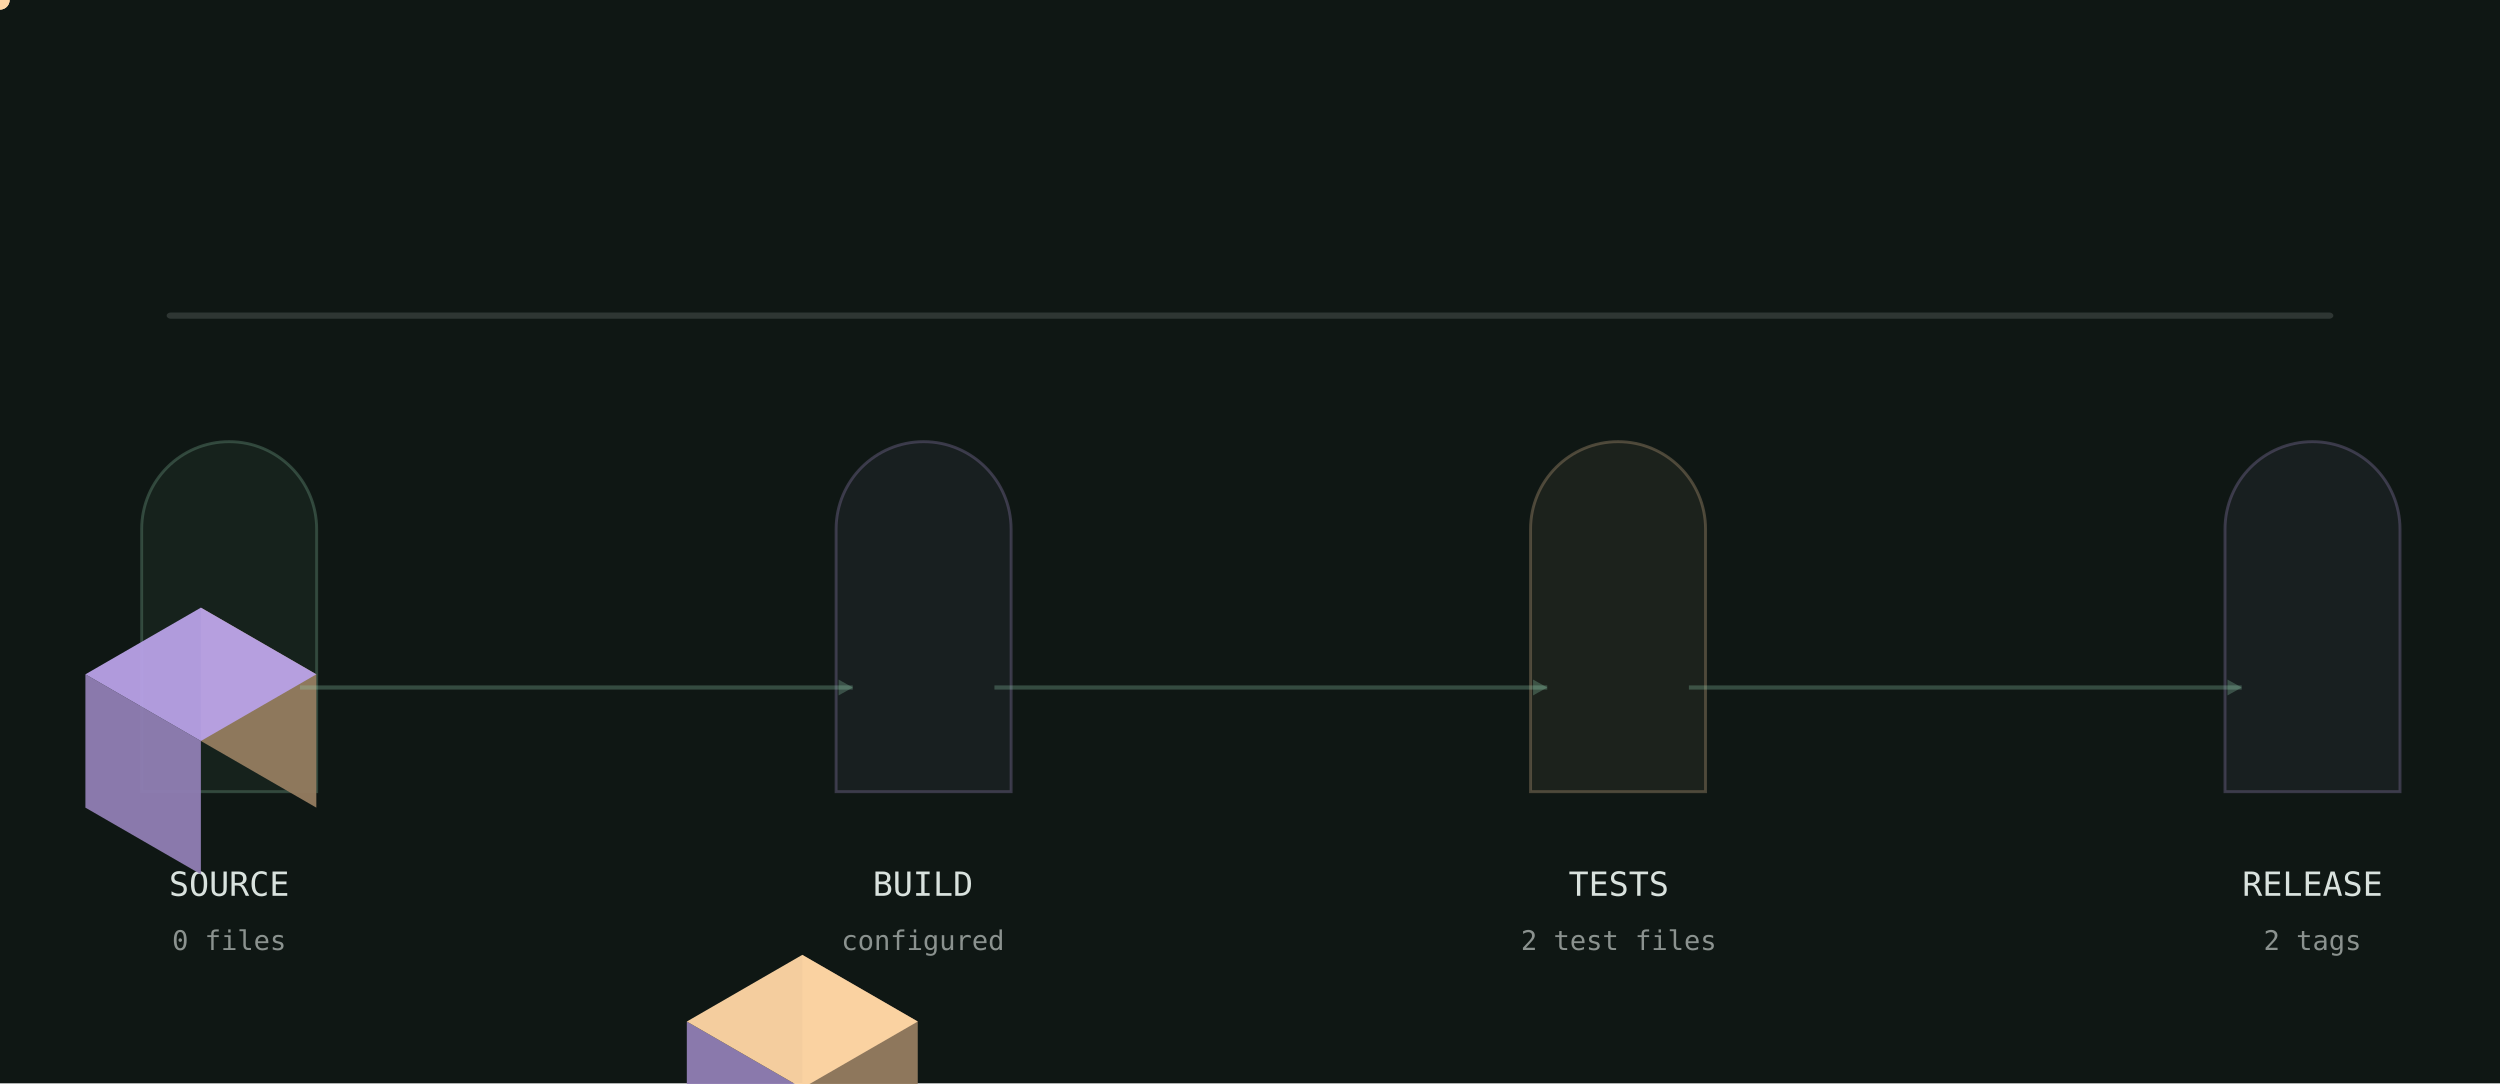
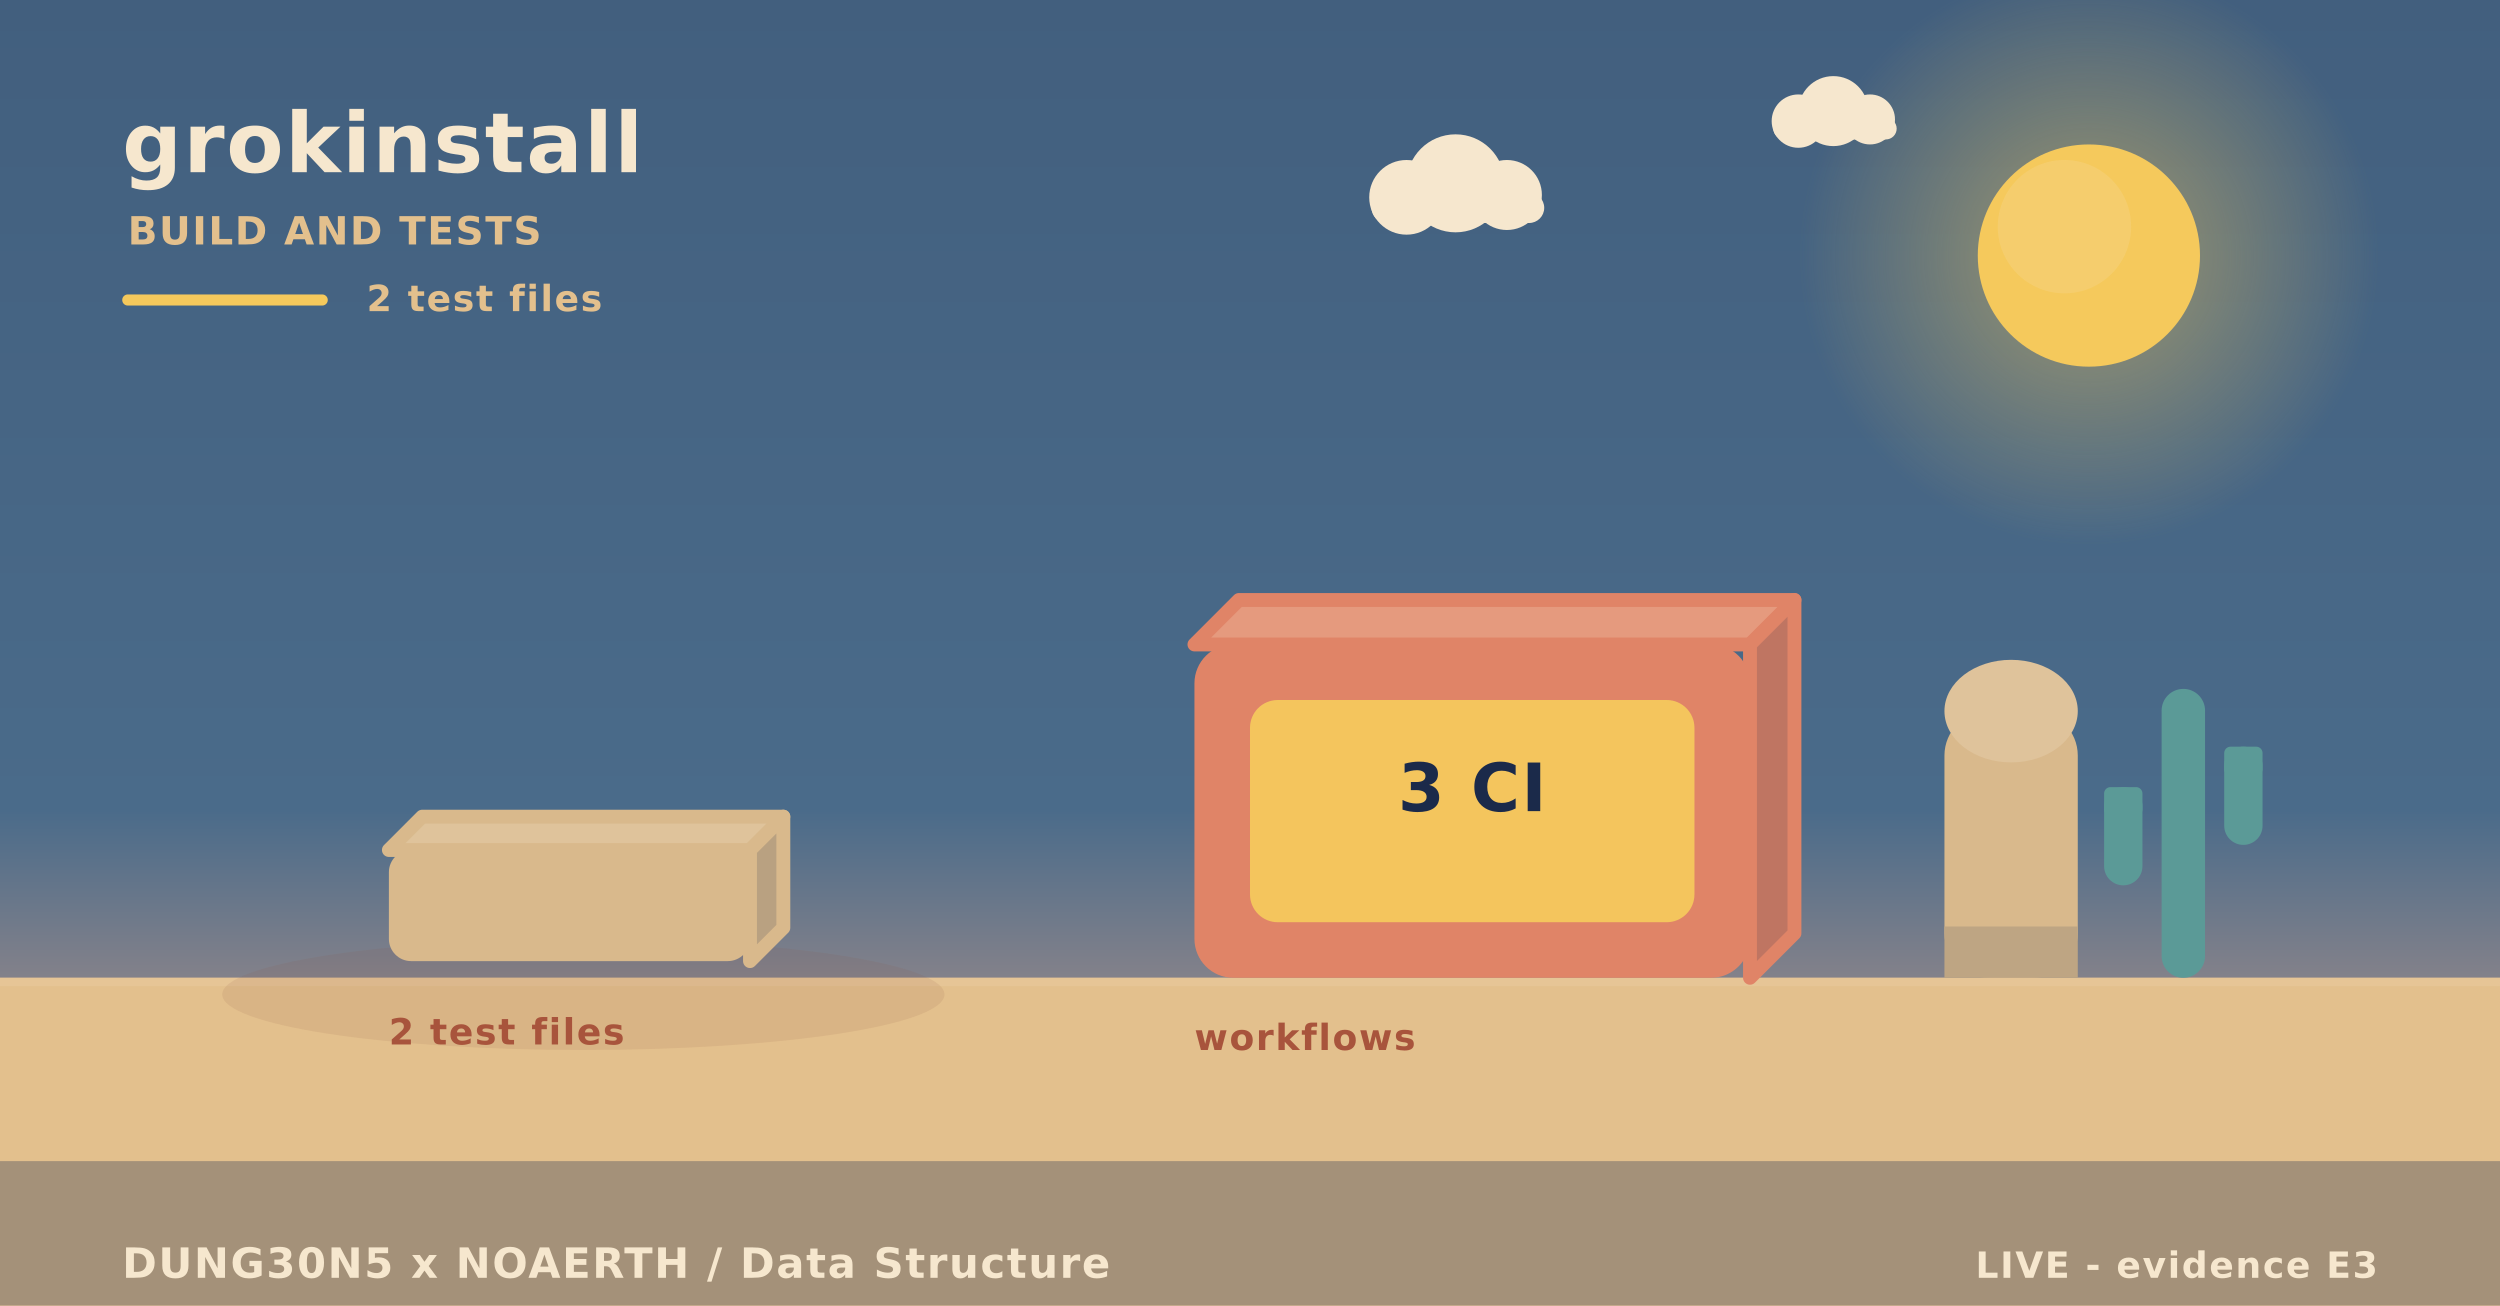
- <svg xmlns="http://www.w3.org/2000/svg" viewBox="0 0 1200 520" width="1200" height="520" role="img" aria-label="grokinstall build evidence">
-   <rect width="1200" height="520" fill="#0f1714" />
-   <defs>
-     <linearGradient id="gb" x1="0" y1="0" x2="1" y2="1">
-       <stop offset="0%" stop-color="#95d5b2" />
-       <stop offset="100%" stop-color="#b8a1e6" />
-     </linearGradient>
-   </defs>
-   <rect x="80.00" y="150.00" width="1040.00" height="3.00" rx="2.00" fill="rgba(240,248,244,0.140)" opacity="1.00" />
-   <path d="M68.00,380.00 L68.00,254.00 A42.00,42.00 0 0 1 152.00,254.00 L152.00,380.00 Z" fill="rgba(149,213,178,0.100)" opacity="0.55" stroke="rgba(149,213,178,0.450)" stroke-width="1.4" />
-   <polygon points="-192.26,189.00 -136.83,221.00 -136.83,157.00 -192.26,125.00" fill="#947c60" opacity="0.95" />
-   <polygon points="-247.68,221.00 -192.26,253.00 -192.26,189.00 -247.68,157.00" fill="#907eb3" opacity="0.95" />
-   <polygon points="-192.26,125.00 -136.83,157.00 -192.26,189.00 -247.68,157.00" fill="#95d5b2" opacity="0.95" />
-   <text x="110" y="430" font-family="ui-monospace,Menlo,monospace" font-size="16" fill="rgba(240,248,244,0.900)" text-anchor="middle">SOURCE</text>
-   <text x="110" y="456" font-family="ui-monospace,Menlo,monospace" font-size="13" fill="rgba(240,248,244,0.550)" text-anchor="middle">0 files</text>
-   <path d="M401.33,380.00 L401.33,254.00 A42.00,42.00 0 0 1 485.33,254.00 L485.33,380.00 Z" fill="rgba(184,161,230,0.100)" opacity="0.55" stroke="rgba(184,161,230,0.450)" stroke-width="1.4" />
-   <polygon points="96.42,355.67 151.84,387.67 151.84,323.67 96.42,291.67" fill="#947c60" opacity="0.95" />
-   <polygon points="40.99,387.67 96.42,419.67 96.42,355.67 40.99,323.67" fill="#907eb3" opacity="0.95" />
-   <polygon points="96.42,291.67 151.84,323.67 96.42,355.67 40.99,323.67" fill="#b8a1e6" opacity="0.95" />
-   <text x="443" y="430" font-family="ui-monospace,Menlo,monospace" font-size="16" fill="rgba(240,248,244,0.900)" text-anchor="middle">BUILD</text>
-   <text x="443" y="456" font-family="ui-monospace,Menlo,monospace" font-size="13" fill="rgba(240,248,244,0.550)" text-anchor="middle">configured</text>
-   <line x1="144.00" y1="330.00" x2="409.33" y2="330.00" stroke="rgba(149,213,178,0.500)" stroke-width="2.00" opacity="0.55" />
-   <polygon points="409.33,330.00 402.53,326.20 402.53,333.80" fill="rgba(149,213,178,0.500)" opacity="0.55" />
-   <g opacity="0.9">
-     <circle cx="0.00" cy="0.00" r="4.60" fill="#ffd6a5" opacity="1.00" />
-     <animateTransform attributeName="transform" type="translate" values="144.00,330.00 409.33,330.00" dur="5.867s" begin="0.0s" repeatCount="indefinite" />
-     <animateTransform attributeName="transform" type="translate" values="409.33,330.00 144.00,330.00" dur="5.867s" begin="2.933s" repeatCount="indefinite" />
+ <svg xmlns="http://www.w3.org/2000/svg" width="900" height="470" viewBox="0 0 900 470" role="img" aria-label="grokinstall - how it is verified">
+   <linearGradient id="skyb" x1="0" y1="0" x2="0" y2="1">
+     <stop offset="0" stop-color="#425f7e" />
+     <stop offset="0.62" stop-color="#4a6b8a" />
+     <stop offset="1" stop-color="#f3ad8a" />
+   </linearGradient>
+   <rect width="900" height="470" fill="url(#skyb)" />
+   <radialGradient id="sunb">
+     <stop offset="0.35" stop-color="#f5c95c" stop-opacity="0.34" />
+     <stop offset="1" stop-color="#f5c95c" stop-opacity="0" />
+   </radialGradient>
+   <circle cx="752" cy="92" r="104" fill="url(#sunb)" />
+   <circle cx="752" cy="92" r="40" fill="#f5c95c" />
+   <circle cx="743.2" cy="81.6" r="24" fill="#f5d27e" opacity="0.5" />
+   <g>
+     <circle cx="524" cy="66" r="17.64" fill="#f6e7ce" />
+     <circle cx="506.36" cy="71.04" r="13.44" fill="#f6e7ce" />
+     <circle cx="542.48" cy="70.2" r="12.6" fill="#f6e7ce" />
+     <rect x="493.76" y="69.36" width="62.16" height="10.92" rx="5.46" fill="#f6e7ce" />
+     <animateTransform attributeName="transform" type="translate" values="0 0;24 0;0 0" dur="36s" begin="0s" repeatCount="indefinite" />
  </g>
-   <path d="M734.67,380.00 L734.67,254.00 A42.00,42.00 0 0 1 818.67,254.00 L818.67,380.00 Z" fill="rgba(255,214,165,0.100)" opacity="0.55" stroke="rgba(255,214,165,0.450)" stroke-width="1.4" />
-   <polygon points="385.09,522.33 440.52,554.33 440.52,490.33 385.09,458.33" fill="#947c60" opacity="0.95" />
-   <polygon points="329.67,554.33 385.09,586.33 385.09,522.33 329.67,490.33" fill="#907eb3" opacity="0.95" />
-   <polygon points="385.09,458.33 440.52,490.33 385.09,522.33 329.67,490.33" fill="#ffd6a5" opacity="0.95" />
-   <text x="777" y="430" font-family="ui-monospace,Menlo,monospace" font-size="16" fill="rgba(240,248,244,0.900)" text-anchor="middle">TESTS</text>
-   <text x="777" y="456" font-family="ui-monospace,Menlo,monospace" font-size="13" fill="rgba(240,248,244,0.550)" text-anchor="middle">2 test files</text>
-   <line x1="477.33" y1="330.00" x2="742.67" y2="330.00" stroke="rgba(149,213,178,0.500)" stroke-width="2.00" opacity="0.55" />
-   <polygon points="742.67,330.00 735.87,326.20 735.87,333.80" fill="rgba(149,213,178,0.500)" opacity="0.55" />
-   <g opacity="0.9">
-     <circle cx="0.00" cy="0.00" r="4.60" fill="#ffd6a5" opacity="1.00" />
-     <animateTransform attributeName="transform" type="translate" values="477.33,330.00 742.67,330.00" dur="5.867s" begin="0.4s" repeatCount="indefinite" />
-     <animateTransform attributeName="transform" type="translate" values="742.67,330.00 477.33,330.00" dur="5.867s" begin="3.333s" repeatCount="indefinite" />
+   <g>
+     <circle cx="660" cy="40" r="12.6" fill="#f6e7ce" />
+     <circle cx="647.4" cy="43.6" r="9.6" fill="#f6e7ce" />
+     <circle cx="673.2" cy="43" r="9" fill="#f6e7ce" />
+     <rect x="638.4" y="42.4" width="44.4" height="7.8" rx="3.9" fill="#f6e7ce" />
+     <animateTransform attributeName="transform" type="translate" values="0 0;-18 0;0 0" dur="46s" begin="3s" repeatCount="indefinite" />
  </g>
-   <path d="M1068.00,380.00 L1068.00,254.00 A42.00,42.00 0 0 1 1152.00,254.00 L1152.00,380.00 Z" fill="rgba(184,161,230,0.100)" opacity="0.55" stroke="rgba(184,161,230,0.450)" stroke-width="1.4" />
-   <polygon points="673.77,689.00 729.19,721.00 729.19,657.00 673.77,625.00" fill="#947c60" opacity="0.95" />
-   <polygon points="618.34,721.00 673.77,753.00 673.77,689.00 618.34,657.00" fill="#907eb3" opacity="0.95" />
-   <polygon points="673.77,625.00 729.19,657.00 673.77,689.00 618.34,657.00" fill="#b8a1e6" opacity="0.95" />
-   <text x="1110" y="430" font-family="ui-monospace,Menlo,monospace" font-size="16" fill="rgba(240,248,244,0.900)" text-anchor="middle">RELEASE</text>
-   <text x="1110" y="456" font-family="ui-monospace,Menlo,monospace" font-size="13" fill="rgba(240,248,244,0.550)" text-anchor="middle">2 tags</text>
-   <line x1="810.67" y1="330.00" x2="1076.00" y2="330.00" stroke="rgba(149,213,178,0.500)" stroke-width="2.00" opacity="0.55" />
-   <polygon points="1076.00,330.00 1069.20,326.20 1069.20,333.80" fill="rgba(149,213,178,0.500)" opacity="0.55" />
-   <g opacity="0.9">
-     <circle cx="0.00" cy="0.00" r="4.60" fill="#ffd6a5" opacity="1.00" />
-     <animateTransform attributeName="transform" type="translate" values="810.67,330.00 1076.00,330.00" dur="5.867s" begin="0.8s" repeatCount="indefinite" />
-     <animateTransform attributeName="transform" type="translate" values="1076.00,330.00 810.67,330.00" dur="5.867s" begin="3.733s" repeatCount="indefinite" />
+   <rect x="0" y="352" width="900" height="118" fill="#e3c08d" />
+   <rect x="0" y="352" width="900" height="3" fill="#e6c596" />
+   <text x="44" y="62" font-family="Verdana,DejaVu Sans,sans-serif" font-size="30" font-weight="700" letter-spacing="0.6" fill="#f6e7ce" text-anchor="start">grokinstall</text>
+   <text x="46" y="88" font-family="Verdana,DejaVu Sans,sans-serif" font-size="14" font-weight="700" letter-spacing="0.6" fill="#e3c08d" text-anchor="start">BUILD AND TESTS</text>
+   <rect x="44" y="106" width="74" height="4" rx="2" fill="#f5c95c" />
+   <text x="132" y="112" font-family="Verdana,DejaVu Sans,sans-serif" font-size="13" font-weight="700" letter-spacing="0.6" fill="#e3c08d" text-anchor="start">2 test files</text>
+   <ellipse cx="210" cy="358" rx="130" ry="20" fill="rgba(138,90,68,0.11)" />
+   <g>
+     <path d="M140,306 L270,306 L282,294 L152,294 Z" fill="#dfc39b" stroke="#d9b98c" stroke-width="5" stroke-linejoin="round" />
+     <path d="M270,306 L282,294 L282,334 L270,346 Z" fill="#b9a181" stroke="#d9b98c" stroke-width="5" stroke-linejoin="round" />
+     <rect x="140" y="306" width="130" height="40" rx="8" fill="#d9b98c" />
+     <animateTransform attributeName="transform" type="translate" values="0 10;0 0" dur="0.8s" begin="0.5s" fill="freeze" />
  </g>
+   <text x="140" y="376" font-family="Verdana,DejaVu Sans,sans-serif" font-size="13" font-weight="700" letter-spacing="0.6" fill="#a8543c" text-anchor="start">2 test files</text>
+   <path d="M430,232 L630,232 L646,216 L446,216 Z" fill="#e59a7e" stroke="#e08467" stroke-width="5" stroke-linejoin="round" />
+   <path d="M630,232 L646,216 L646,336 L630,352 Z" fill="#bf7562" stroke="#e08467" stroke-width="5" stroke-linejoin="round" />
+   <rect x="430" y="232" width="200" height="120" rx="14" fill="#e08467" />
+   <rect x="450" y="252" width="160" height="80" rx="10" fill="#f5c95c" opacity="0.94" />
+   <text x="530" y="292" font-family="Verdana,DejaVu Sans,sans-serif" font-size="24" font-weight="700" letter-spacing="0.6" fill="#1b2a4a" text-anchor="middle">3 CI</text>
+   <g>
+     <text x="430" y="378" font-family="Verdana,DejaVu Sans,sans-serif" font-size="13" font-weight="700" letter-spacing="0.6" fill="#a8543c" text-anchor="start">workflows</text>
+     <animate attributeName="opacity" values="0.55;1;0.55" dur="4.6s" begin="0s" repeatCount="indefinite" />
+   </g>
+   <rect x="700" y="256" width="48" height="96" rx="16" fill="#d9b98c" />
+   <ellipse cx="724" cy="256" rx="24" ry="18.46" fill="#dfc39b" />
+   <rect x="700" y="333.54" width="48" height="18.46" fill="#bea583" />
+   <rect x="778.18" y="248" width="15.64" height="104" rx="7.82" fill="#5b9a97" />
+   <rect x="757.48" y="283.36" width="13.8" height="35.36" rx="6.9" fill="#5b9a97" />
+   <rect x="757.48" y="283.36" width="13.8" height="10.4" rx="2.3" fill="#5b9a97" />
+   <rect x="800.72" y="268.8" width="13.8" height="35.36" rx="6.9" fill="#5b9a97" />
+   <rect x="800.72" y="268.8" width="13.8" height="10.4" rx="2.3" fill="#5b9a97" />
+   <rect x="0" y="418" width="900" height="52" rx="0" fill="#a08e78" opacity="0.94" />
+   <text x="44" y="460" font-family="Verdana,DejaVu Sans,sans-serif" font-size="15" font-weight="700" letter-spacing="0.6" fill="#f6e7ce" text-anchor="start">DUNG30N5 x NOAERTH  /  Data Structure</text>
+   <text x="856" y="460" font-family="Verdana,DejaVu Sans,sans-serif" font-size="13" font-weight="700" letter-spacing="0.6" fill="#f6e7ce" text-anchor="end">LIVE  -  evidence E3</text>
</svg>
